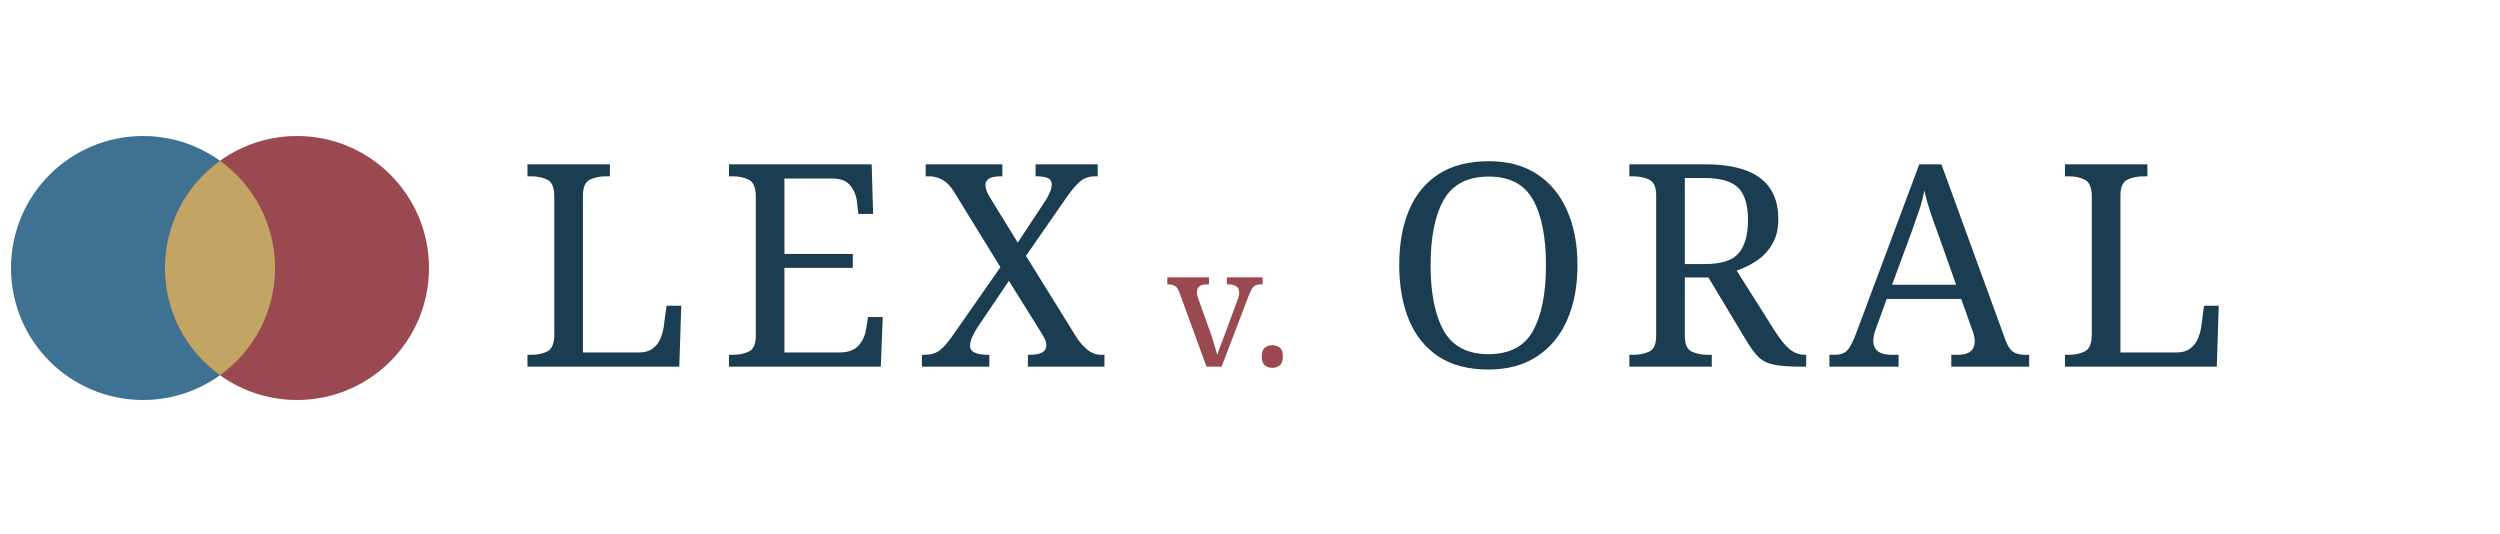
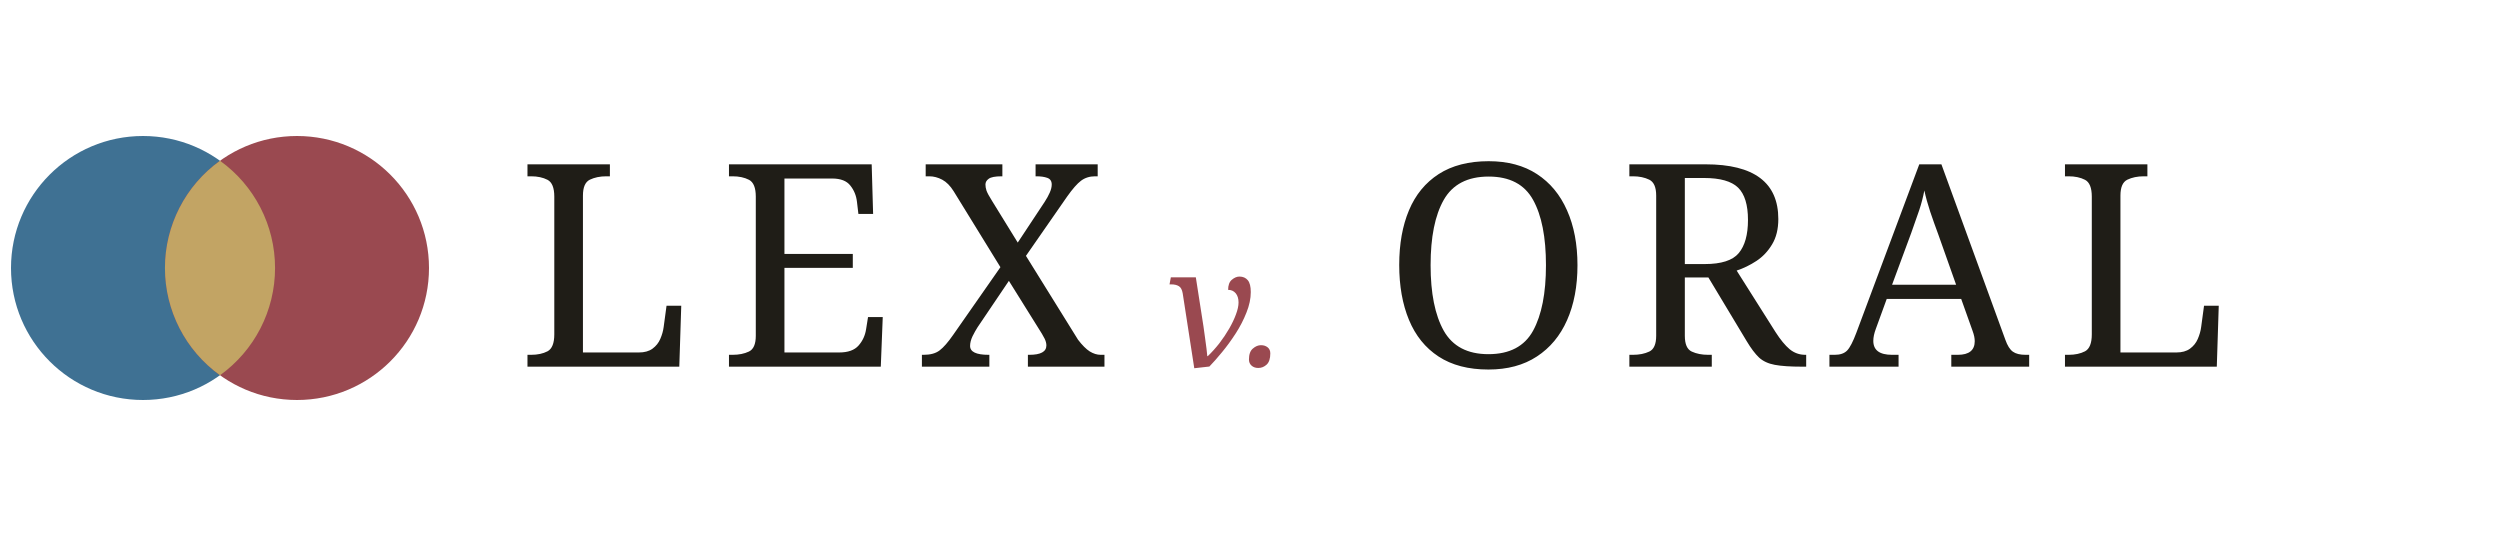
<svg xmlns="http://www.w3.org/2000/svg" viewBox="0 0 300 64">
  <g transform="translate(0 15) scale(1.32)">
    <circle cx="13" cy="13" r="12" fill="#3F7193" />
    <circle cx="27" cy="13" r="12" fill="#9A4950" />
    <path d="M20 3.25a12 12 0 0 1 0 19.5a12 12 0 0 1 0-19.5z" fill="#C2A464" />
  </g>
-   <text x="62" y="44" font-family="Georgia,serif" font-size="34" letter-spacing="3" fill="#1B3D51">LEX</text>
-   <text x="140" y="44" font-family="Georgia,serif" font-size="20" fill="#9A4950">v.</text>
-   <text x="166" y="44" font-family="Georgia,serif" font-size="34" letter-spacing="3" fill="#1B3D51">ORAL</text>
+   <text x="62" y="44" font-family="EB Garamond,Georgia,serif" font-size="34" letter-spacing="3" fill="#1F1D17">LEX</text>
+   <text x="140" y="44" font-family="EB Garamond,Georgia,serif" font-style="italic" font-size="20" fill="#9A4950">v.</text>
+   <text x="166" y="44" font-family="EB Garamond,Georgia,serif" font-size="34" letter-spacing="3" fill="#1F1D17">ORAL</text>
</svg>
